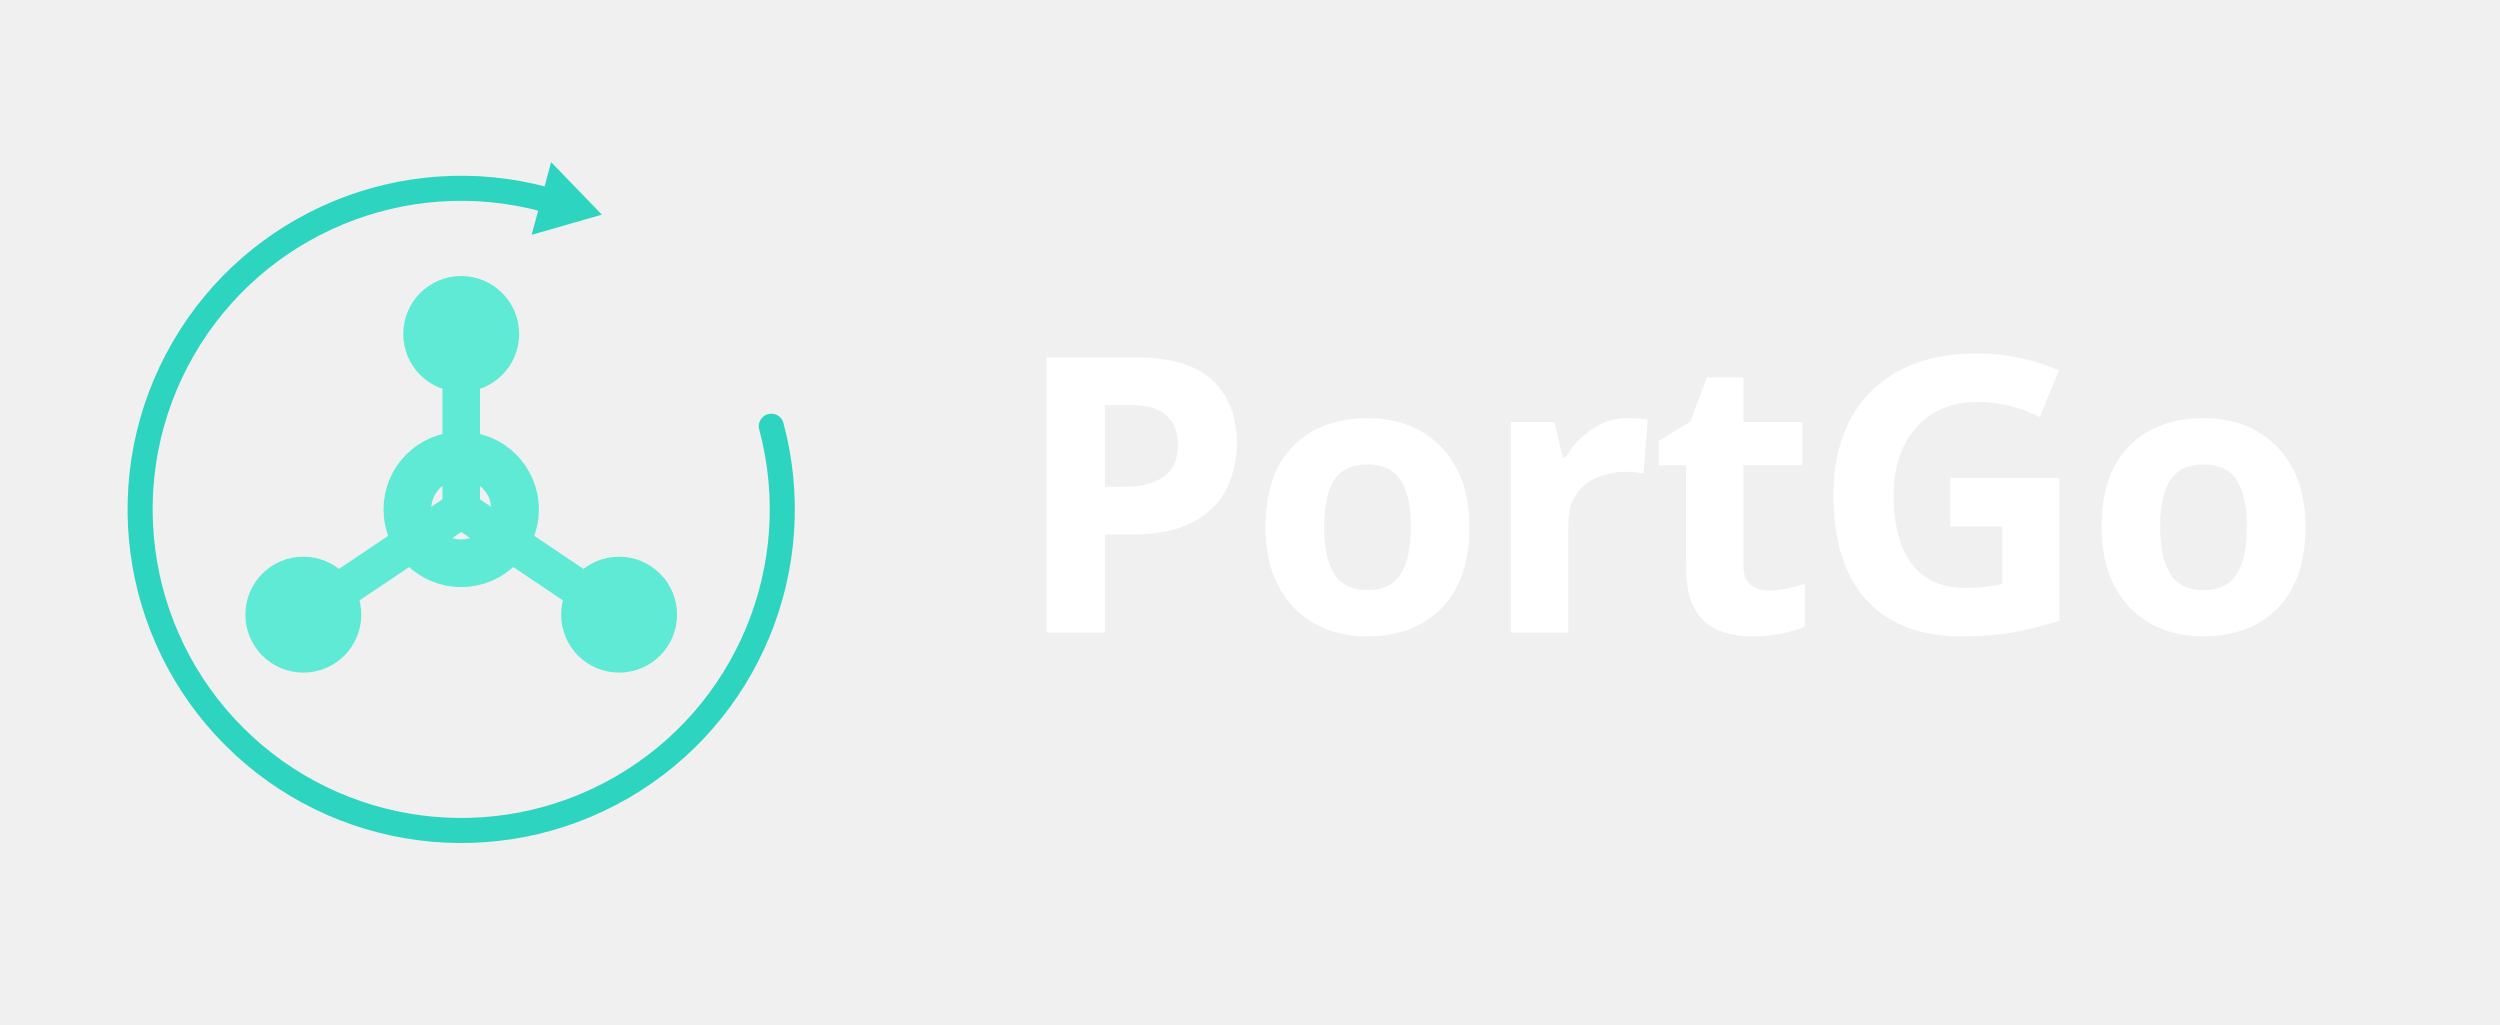
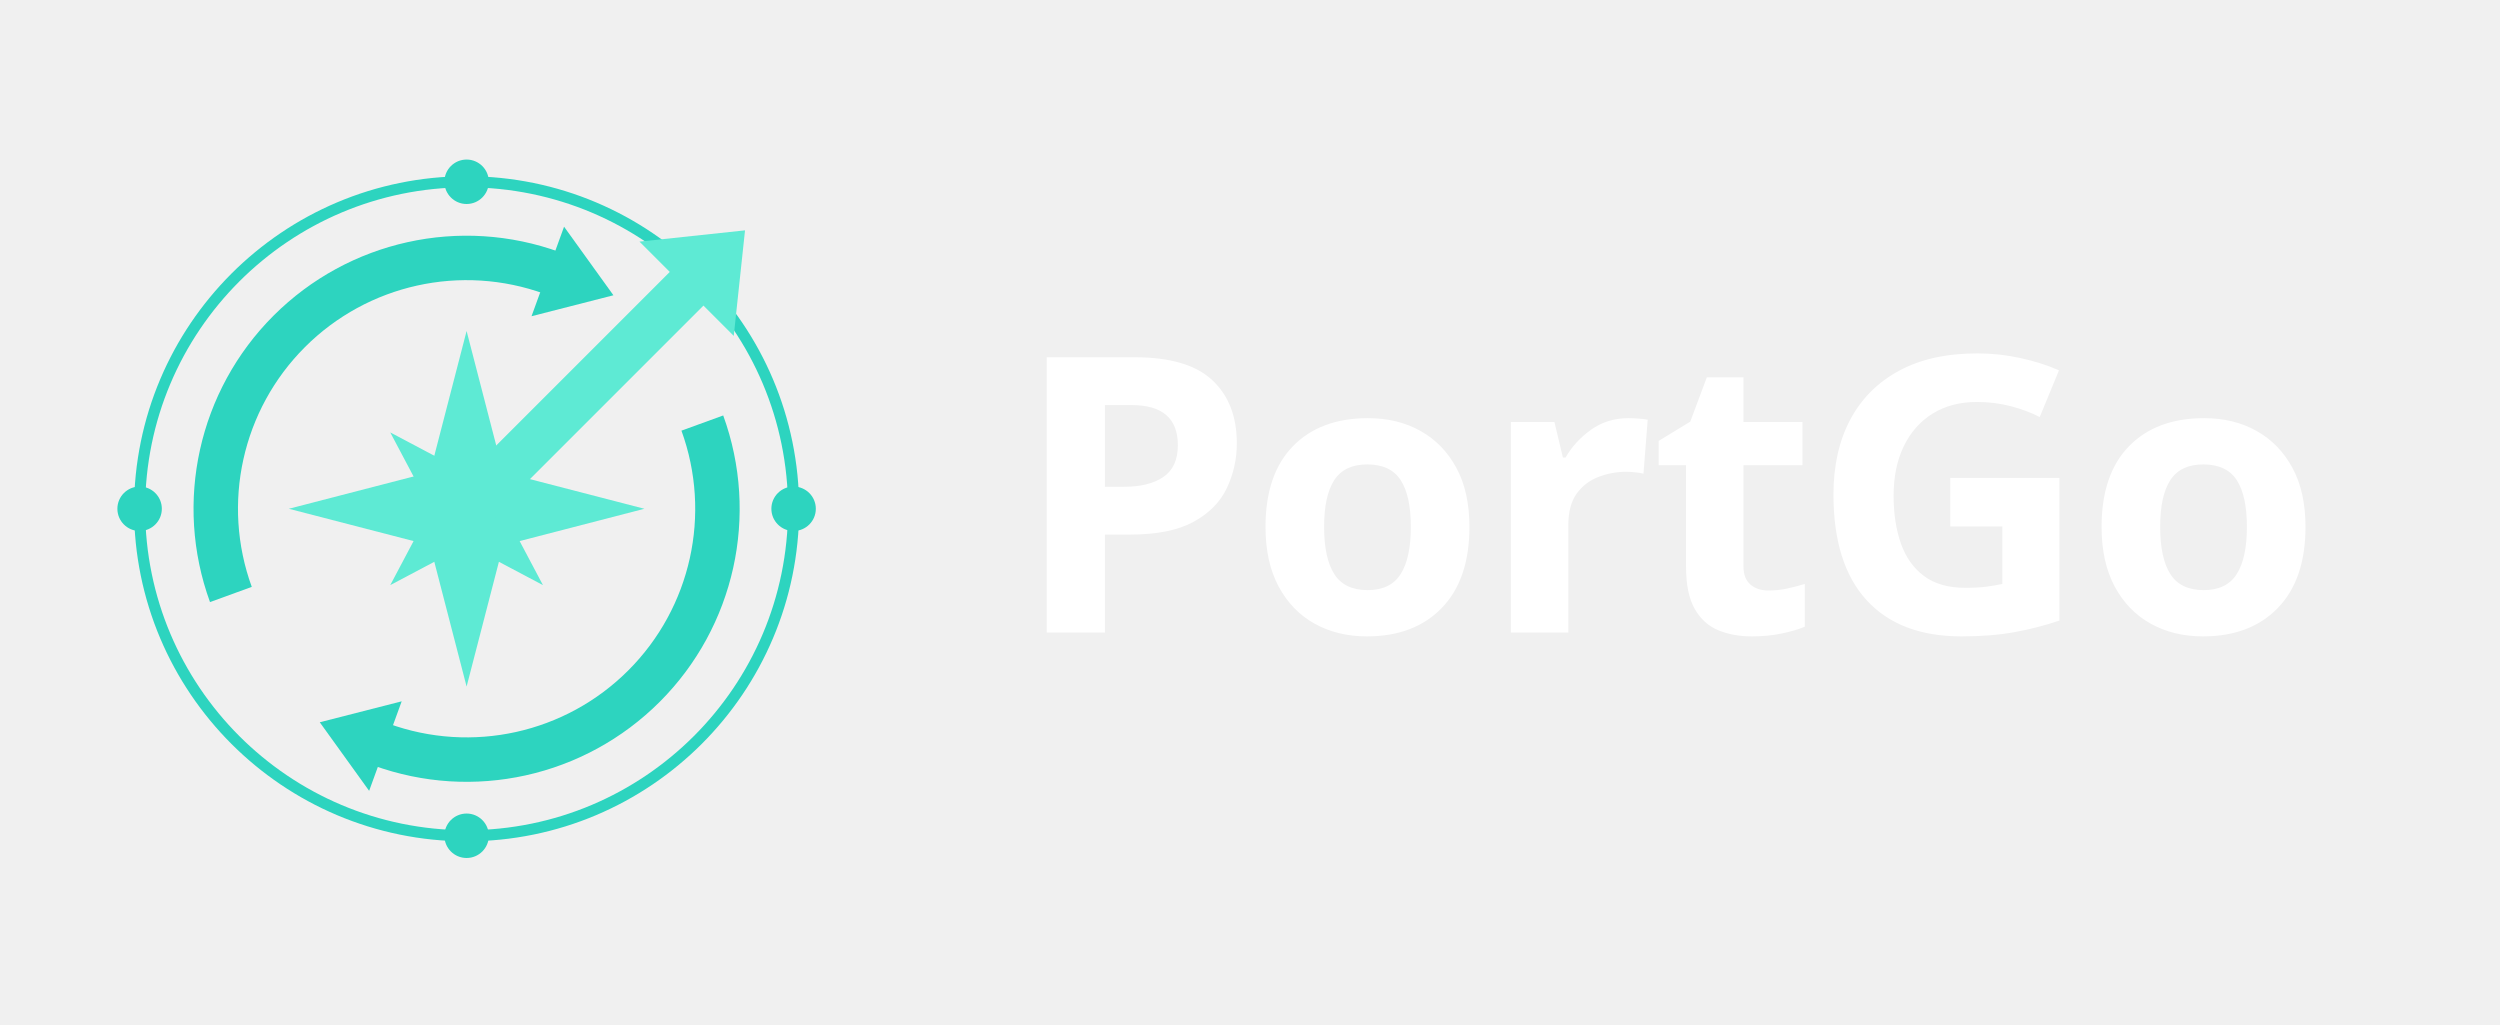
<svg xmlns="http://www.w3.org/2000/svg" viewBox="0 0 830 340" role="img" aria-label="PortGo">
-   <g transform="translate(20,36) scale(0.52)">
-     <path d="M 454.0 202.9 A 205 205 0 1 1 309.1 58.0" fill="none" stroke="#2dd4bf" stroke-width="16" stroke-linecap="round" />
-     <polygon points="345.8,67.8 301.0,80.7 313.4,34.3" fill="#2dd4bf" />
-     <g stroke="#5eead4" stroke-width="24" stroke-linecap="round">
-       <line x1="256" y1="256" x2="256" y2="147.2" />
-       <line x1="256" y1="256" x2="353.6" y2="321.6" />
-       <line x1="256" y1="256" x2="158.4" y2="321.6" />
-     </g>
-     <circle cx="256" cy="144.0" r="37" fill="#5eead4" />
-     <circle cx="356.8" cy="323.2" r="37" fill="#5eead4" />
-     <circle cx="155.2" cy="323.2" r="37" fill="#5eead4" />
-     <circle cx="256" cy="256" r="34.4" fill="none" stroke="#5eead4" stroke-width="30.4" />
+   <g transform="translate(20,34) scale(0.527)">
+     <circle cx="256" cy="256" r="206" fill="none" stroke="#2dd4bf" stroke-width="7" />
+     <circle cx="256.0" cy="50.0" r="14" fill="#2dd4bf" />
+     <circle cx="462.0" cy="256.0" r="14" fill="#2dd4bf" />
+     <circle cx="256.0" cy="462.0" r="14" fill="#2dd4bf" />
+     <circle cx="50.0" cy="256.0" r="14" fill="#2dd4bf" />
+     <path d="M 404.5 202.0 A 158 158 0 0 1 202.0 404.5" fill="none" stroke="#2dd4bf" stroke-width="28" />
+     <polygon points="163.5,390.5 215.1,377.3 194.6,433.7" fill="#2dd4bf" />
+     <path d="M 107.5 310.0 A 158 158 0 0 1 310.0 107.5" fill="none" stroke="#2dd4bf" stroke-width="28" />
+     <polygon points="348.5,121.5 296.9,134.7 317.4,78.3" fill="#2dd4bf" />
+     <polygon points="256.0,144.0 285.0,256.0 227.0,256.0" fill="#5eead4" />
+     <polygon points="368.0,256.0 256.0,285.0 256.0,227.0" fill="#5eead4" />
+     <polygon points="256.0,368.0 227.0,256.0 285.0,256.0" fill="#5eead4" />
+     <polygon points="144.0,256.0 256.0,227.0 256.0,285.0" fill="#5eead4" />
+     <polygon points="304.1,304.1 241.2,270.8 270.8,241.2" fill="#5eead4" />
+     <polygon points="207.9,304.1 241.2,241.2 270.8,270.8" fill="#5eead4" />
+     <polygon points="207.9,207.9 270.8,241.2 241.2,270.8" fill="#5eead4" />
+     <line x1="256" y1="256" x2="394.6" y2="117.4" stroke="#5eead4" stroke-width="30" stroke-linecap="round" />
+     <polygon points="431.4,80.6 424.3,147.1 364.9,87.7" fill="#5eead4" />
+     <circle cx="256" cy="256" r="28" fill="none" stroke="#5eead4" stroke-width="18" />
  </g>
  <text x="336" y="210" font-family="'Space Grotesk','Segoe UI',system-ui,-apple-system,sans-serif" font-size="128" font-weight="700" fill="#ffffff" letter-spacing="-2">PortGo</text>
</svg>
